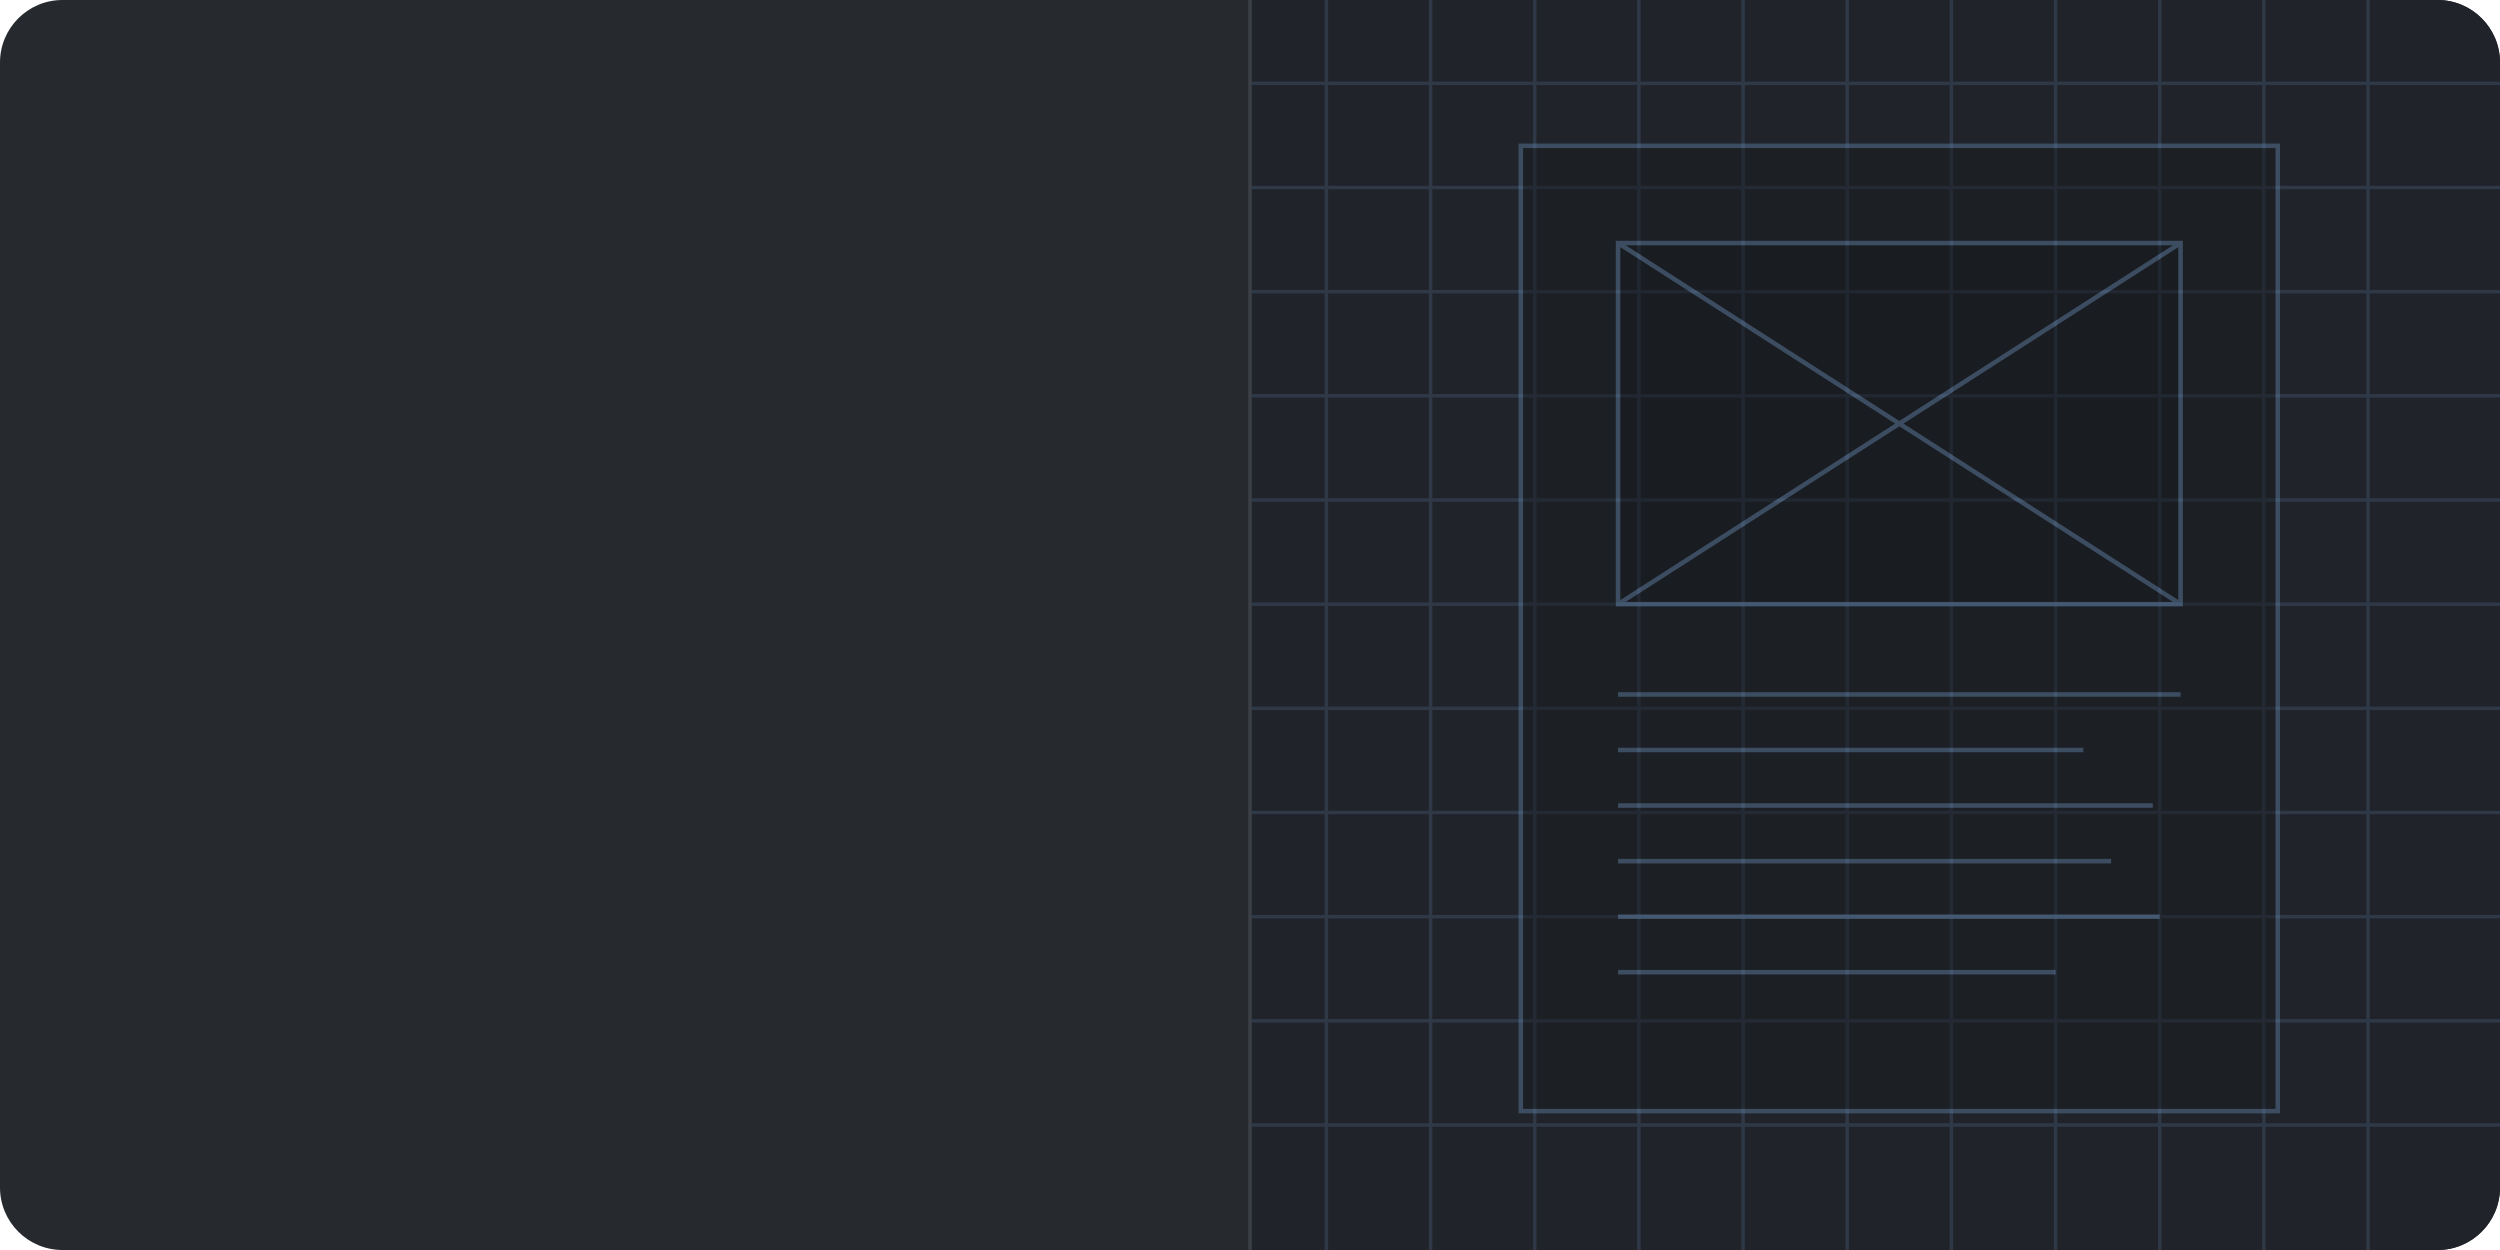
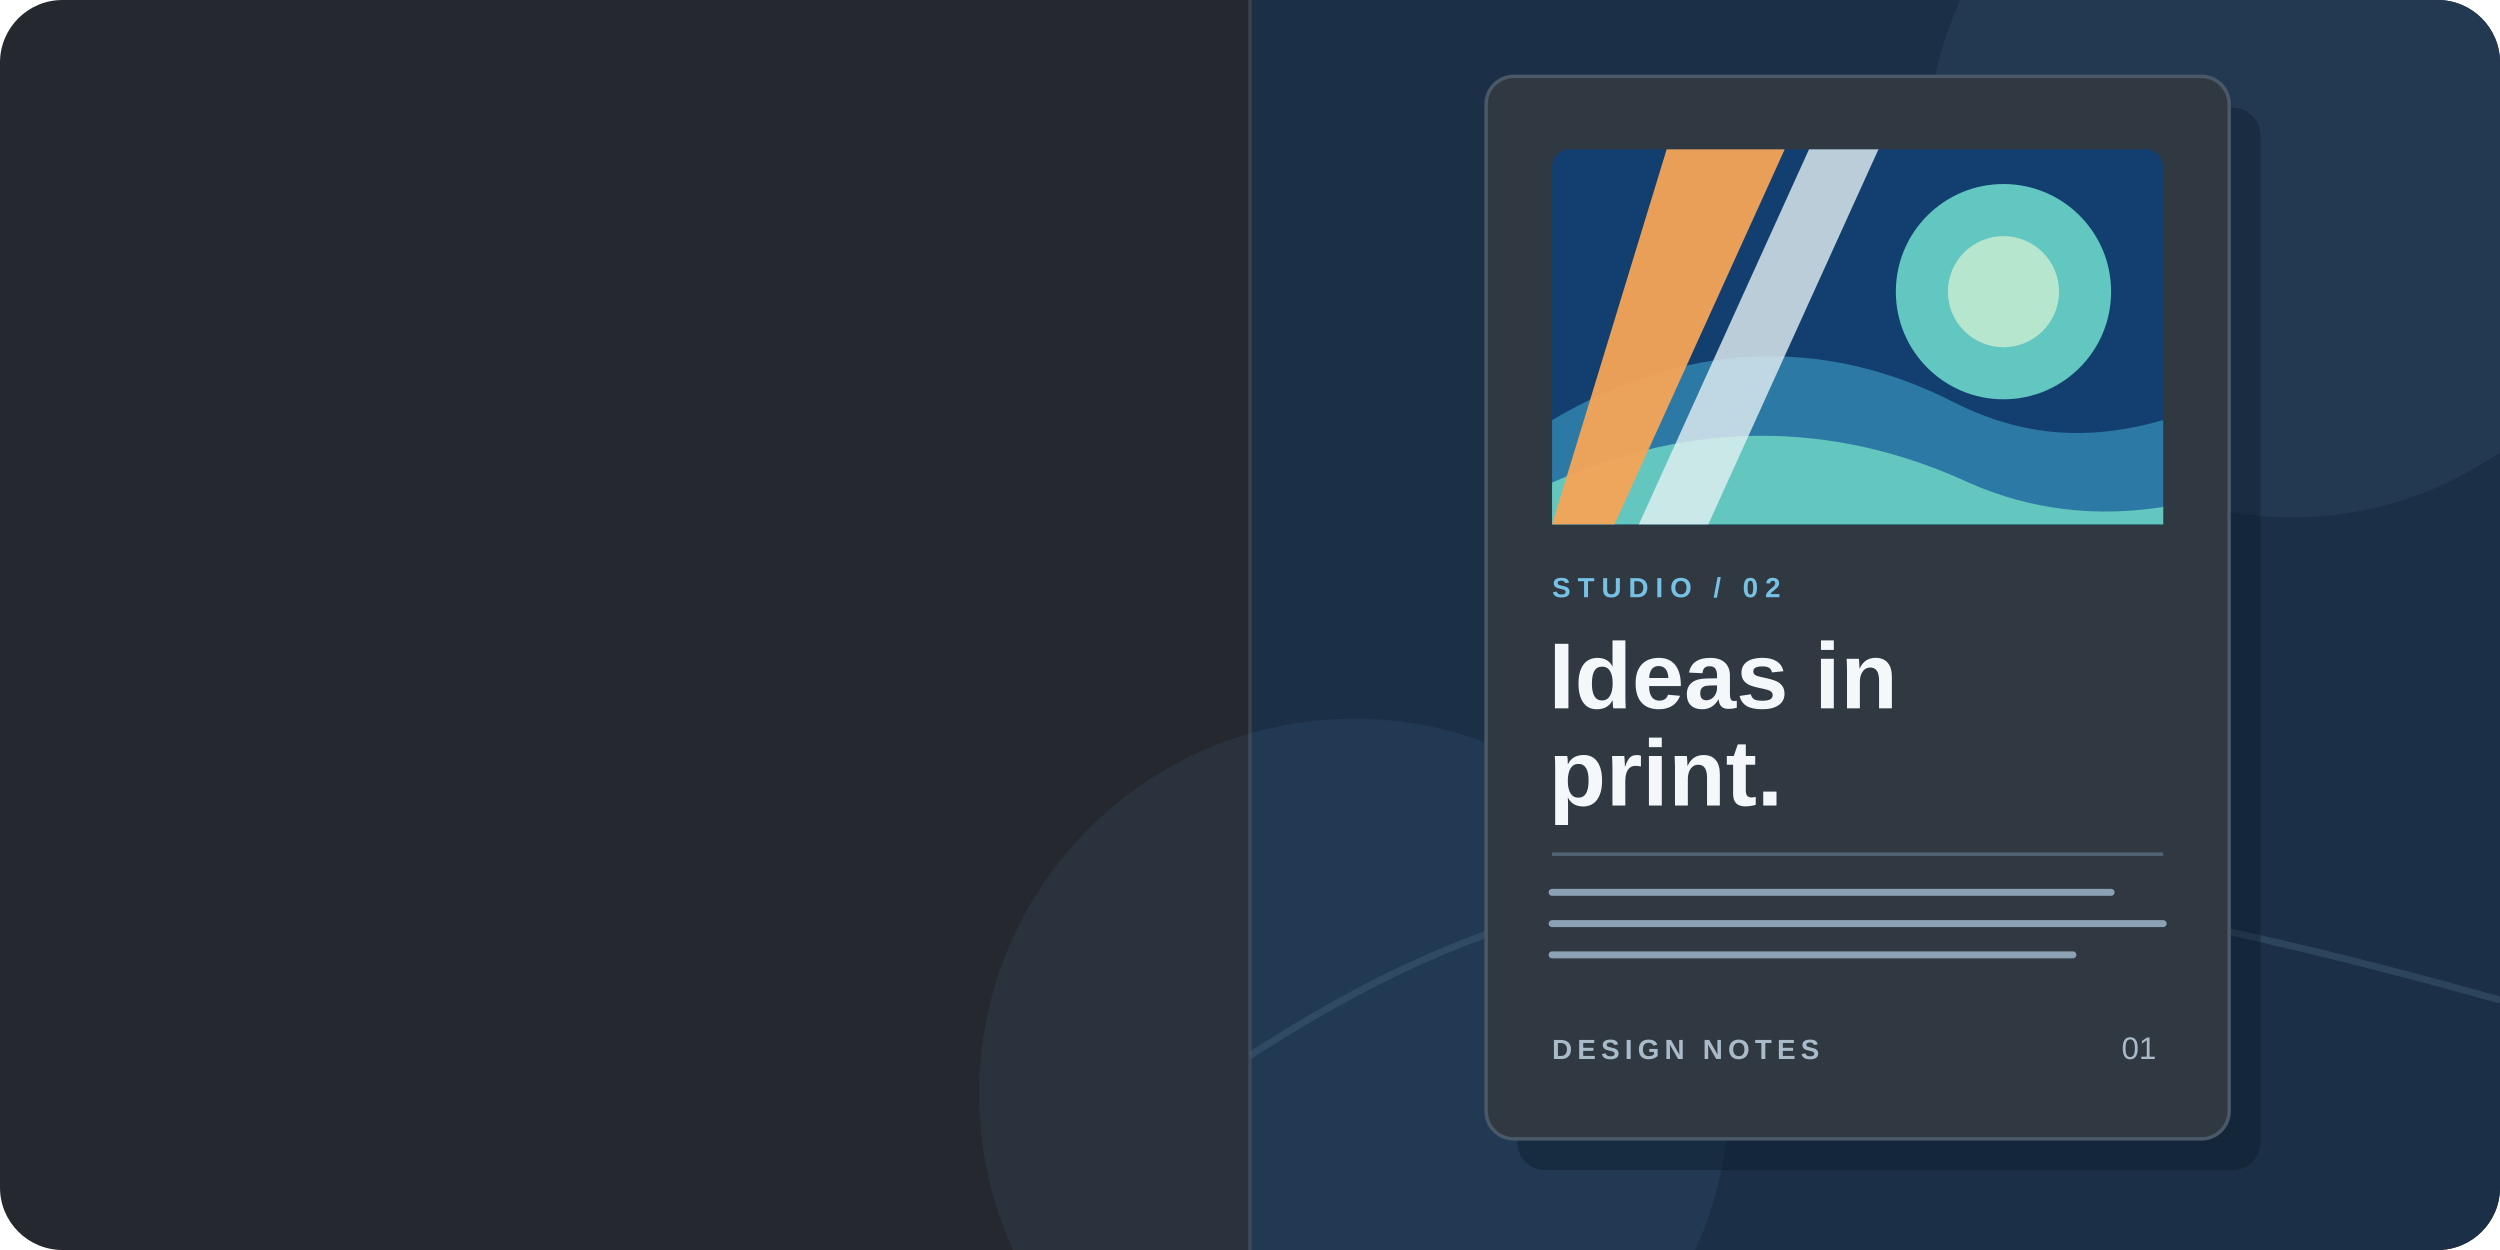
<svg xmlns="http://www.w3.org/2000/svg" width="720" height="360" viewBox="0 0 720 360">
  <defs>
-     <clipPath id="rounded">
+     <clipPath id="splash">
      <rect width="720" height="360" rx="18" />
    </clipPath>
  </defs>
-   <g clip-path="url(#rounded)">
-     <rect width="720" height="360" fill="#26292e" />
-     <rect x="360" width="360" height="360" fill="#202329" />
-     <g fill="none" stroke="#49627e" stroke-width="1" opacity=".34">
-       <path d="M382 0v360M412 0v360M442 0v360M472 0v360M502 0v360M532 0v360M562 0v360M592 0v360M622 0v360M652 0v360M682 0v360" />
-       <path d="M360 24h360M360 54h360M360 84h360M360 114h360M360 144h360M360 174h360M360 204h360M360 234h360M360 264h360M360 294h360M360 324h360" />
-     </g>
-     <g fill="none" stroke="#5e7fa5" stroke-width="1.3" opacity=".46">
-       <rect x="438" y="42" width="218" height="278" fill="#171a1f" />
-       <rect x="466" y="70" width="162" height="104" fill="#111419" />
-       <path d="m466 70 162 104m0-104-162 104M466 200h162M466 216h134M466 232h154M466 248h142M466 264h156M466 280h126" />
-     </g>
-     <path d="M360 0v360" stroke="#3b3f46" />
+   <g clip-path="url(#splash)">
+     <rect width="720" height="360" fill="#25292f" />
+     <rect x="360" width="360" height="360" fill="#1b3047" />
+     <path d="M360 0v360" stroke="#39434e" />
+     <circle cx="660" cy="44" r="105" fill="#60819f" opacity=".12" />
+     <circle cx="390" cy="315" r="108" fill="#4d7eab" opacity=".12" />
+     <path d="M360 304c94-61 174-68 360-16" fill="none" stroke="#46637c" stroke-width="2" opacity=".4" />
+     <rect x="437" y="31" width="214" height="306" rx="8" fill="#020c16" opacity=".3" />
+     <rect x="428" y="22" width="214" height="306" rx="8" fill="#303942" />
+     <rect x="428" y="22" width="214" height="306" rx="8" fill="none" stroke="#4a5968" />
+     <rect x="447" y="43" width="176" height="108" rx="5" fill="#123f70" />
+     <path d="M447 121c37-22 77-25 116-5 20 10 39 11 60 5v30H447z" fill="#2d79a6" />
+     <path d="M447 139c40-18 81-18 120 0 18 8 37 10 56 7v5H447z" fill="#63c6bf" />
+     <circle cx="577" cy="84" r="31" fill="#62c7c0" />
+     <circle cx="577" cy="84" r="16" fill="#b7e6cf" />
+     <path d="M480 43h34l-49 108h-18z" fill="#f4a457" opacity=".95" />
+     <path d="M521 43h20l-49 108h-20z" fill="#e5f0f4" opacity=".8" />
+     <text x="447" y="172" font-family="Arial, Helvetica, sans-serif" font-size="8" font-weight="700" letter-spacing="2" fill="#77c1e5">STUDIO / 02</text>
+     <text x="446" y="204" font-family="Arial, Helvetica, sans-serif" font-size="27" font-weight="700" fill="#f5f8fb">Ideas in</text>
+     <text x="446" y="232" font-family="Arial, Helvetica, sans-serif" font-size="27" font-weight="700" fill="#f5f8fb">print.</text>
+     <path d="M447 246h176" stroke="#526473" />
+     <path d="M447 257h161M447 266h176M447 275h150" stroke="#8ca1b3" stroke-width="2" stroke-linecap="round" />
+     <text x="447" y="305" font-family="Arial, Helvetica, sans-serif" font-size="8" font-weight="700" letter-spacing="1.5" fill="#a9bac8">DESIGN NOTES</text>
+     <text x="611" y="305" font-family="Arial, Helvetica, sans-serif" font-size="9" fill="#a9bac8">01</text>
  </g>
</svg>
